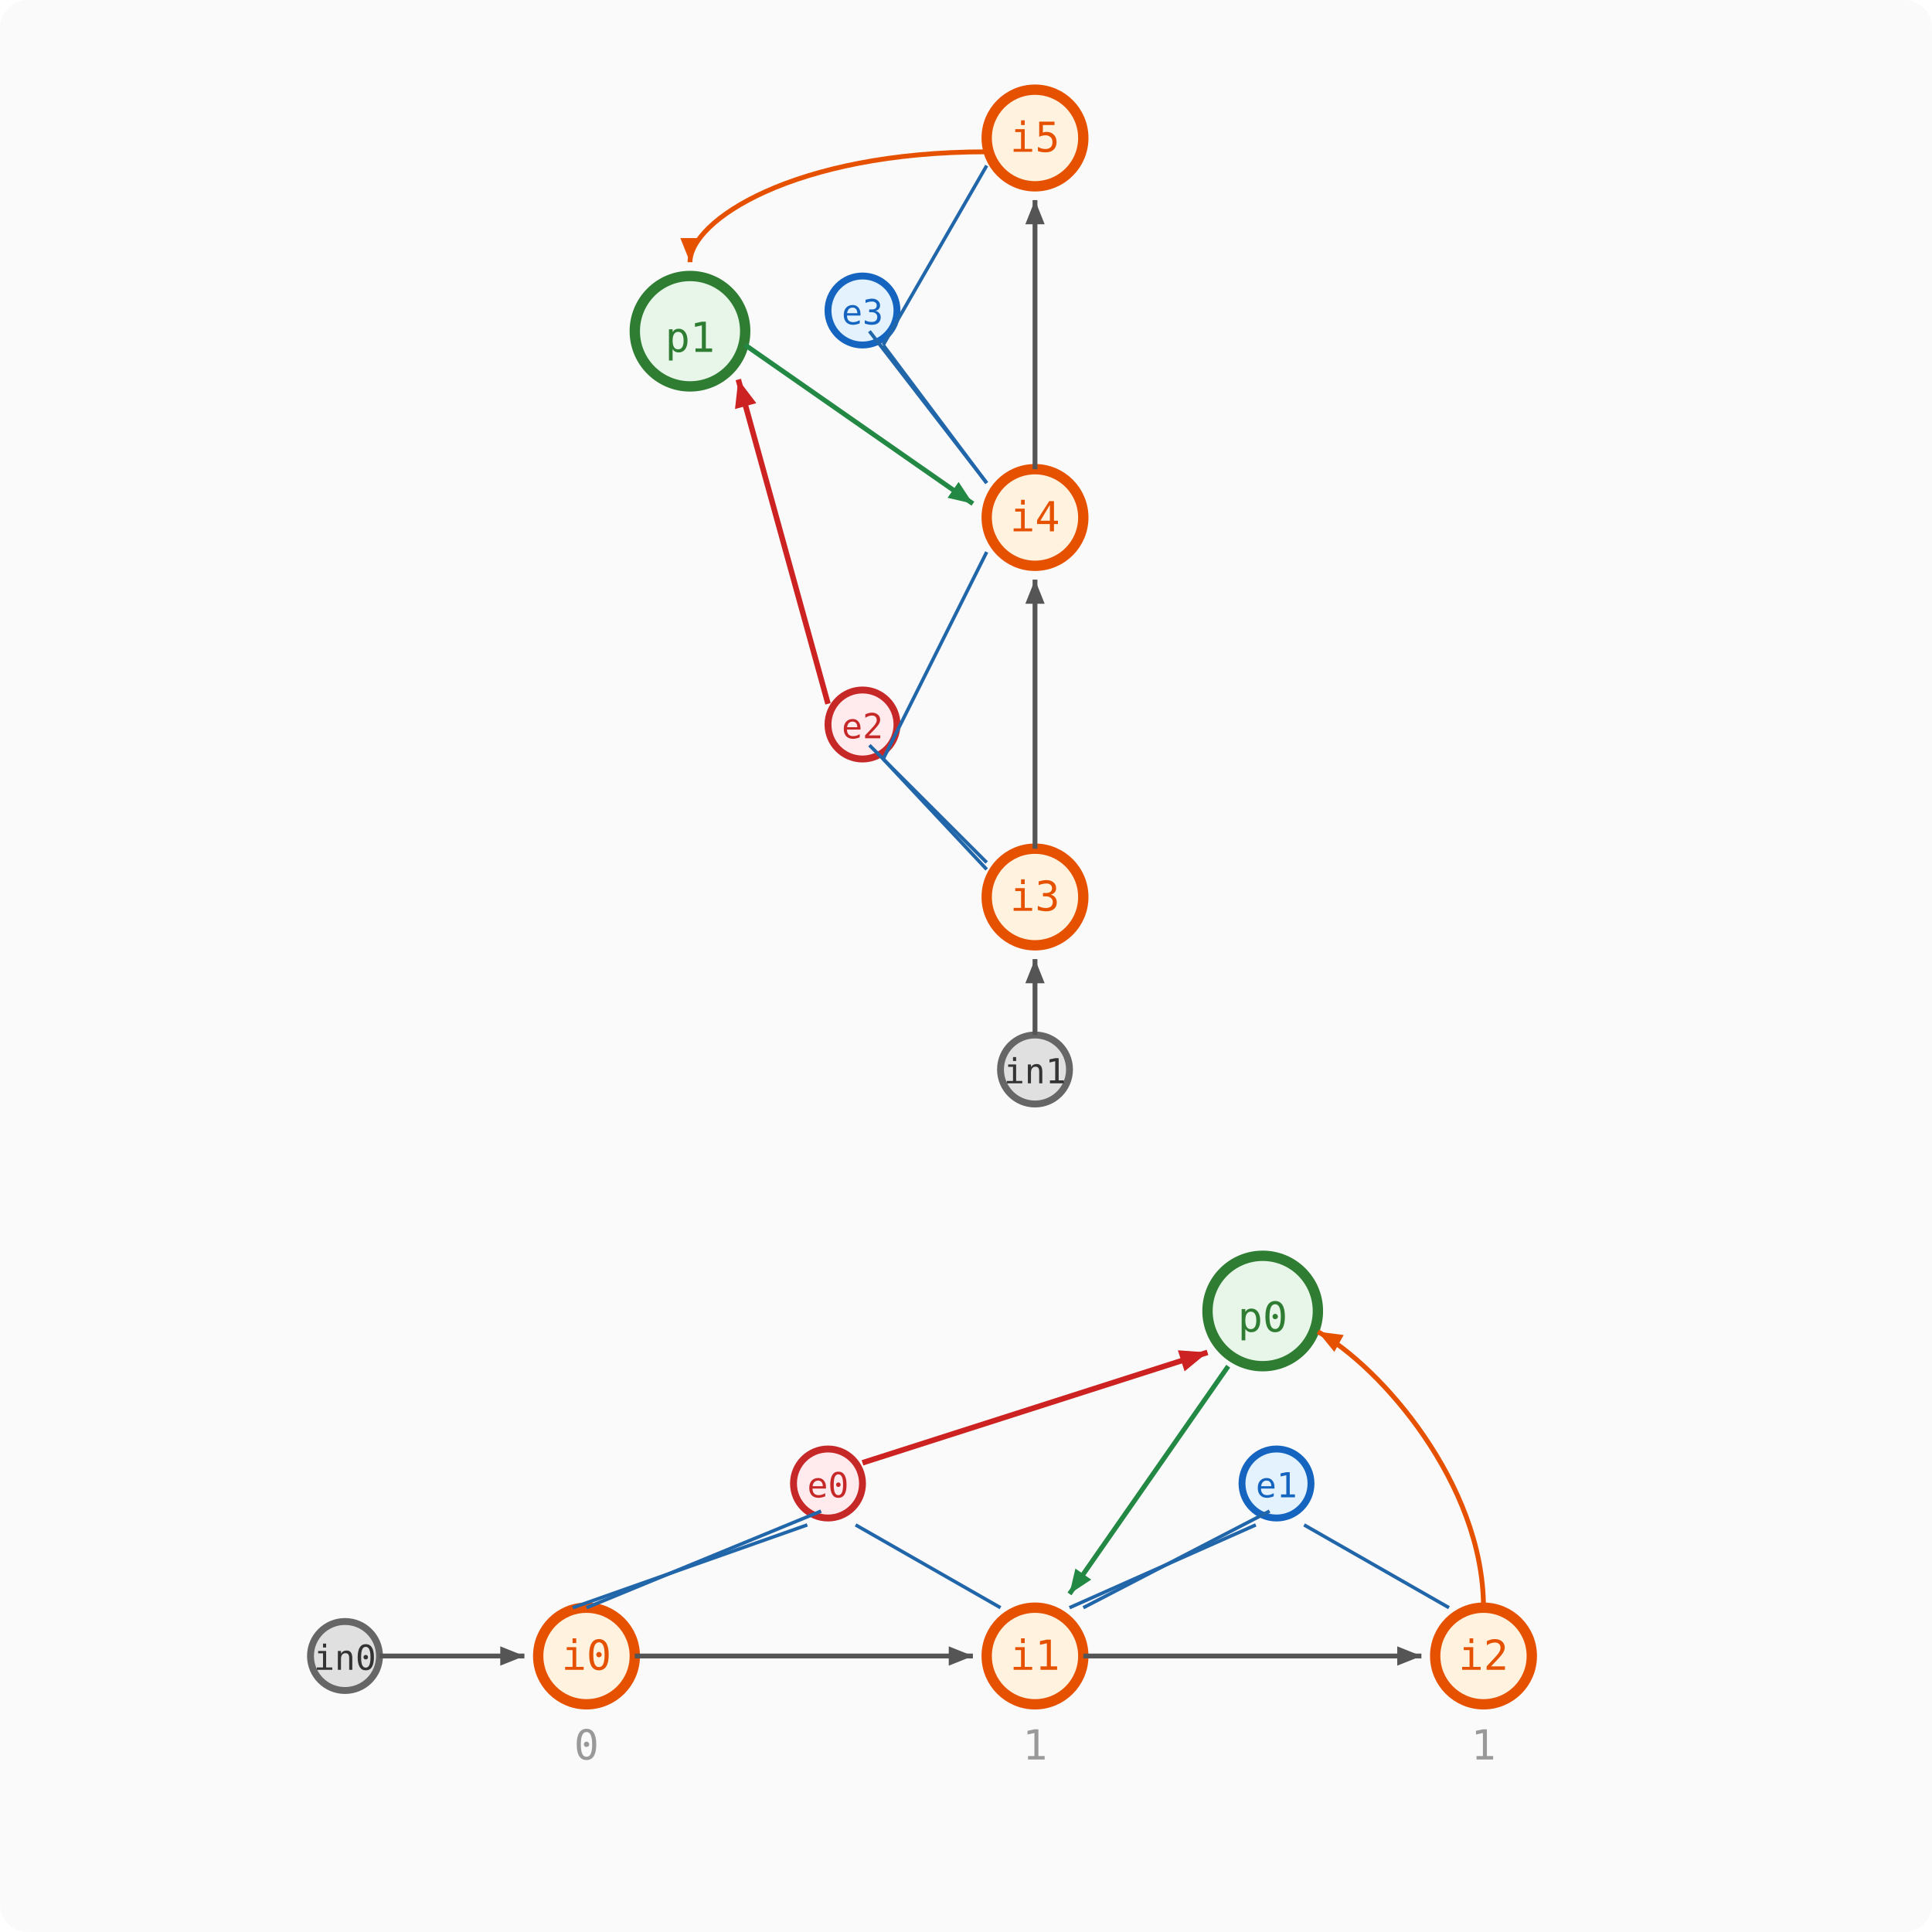
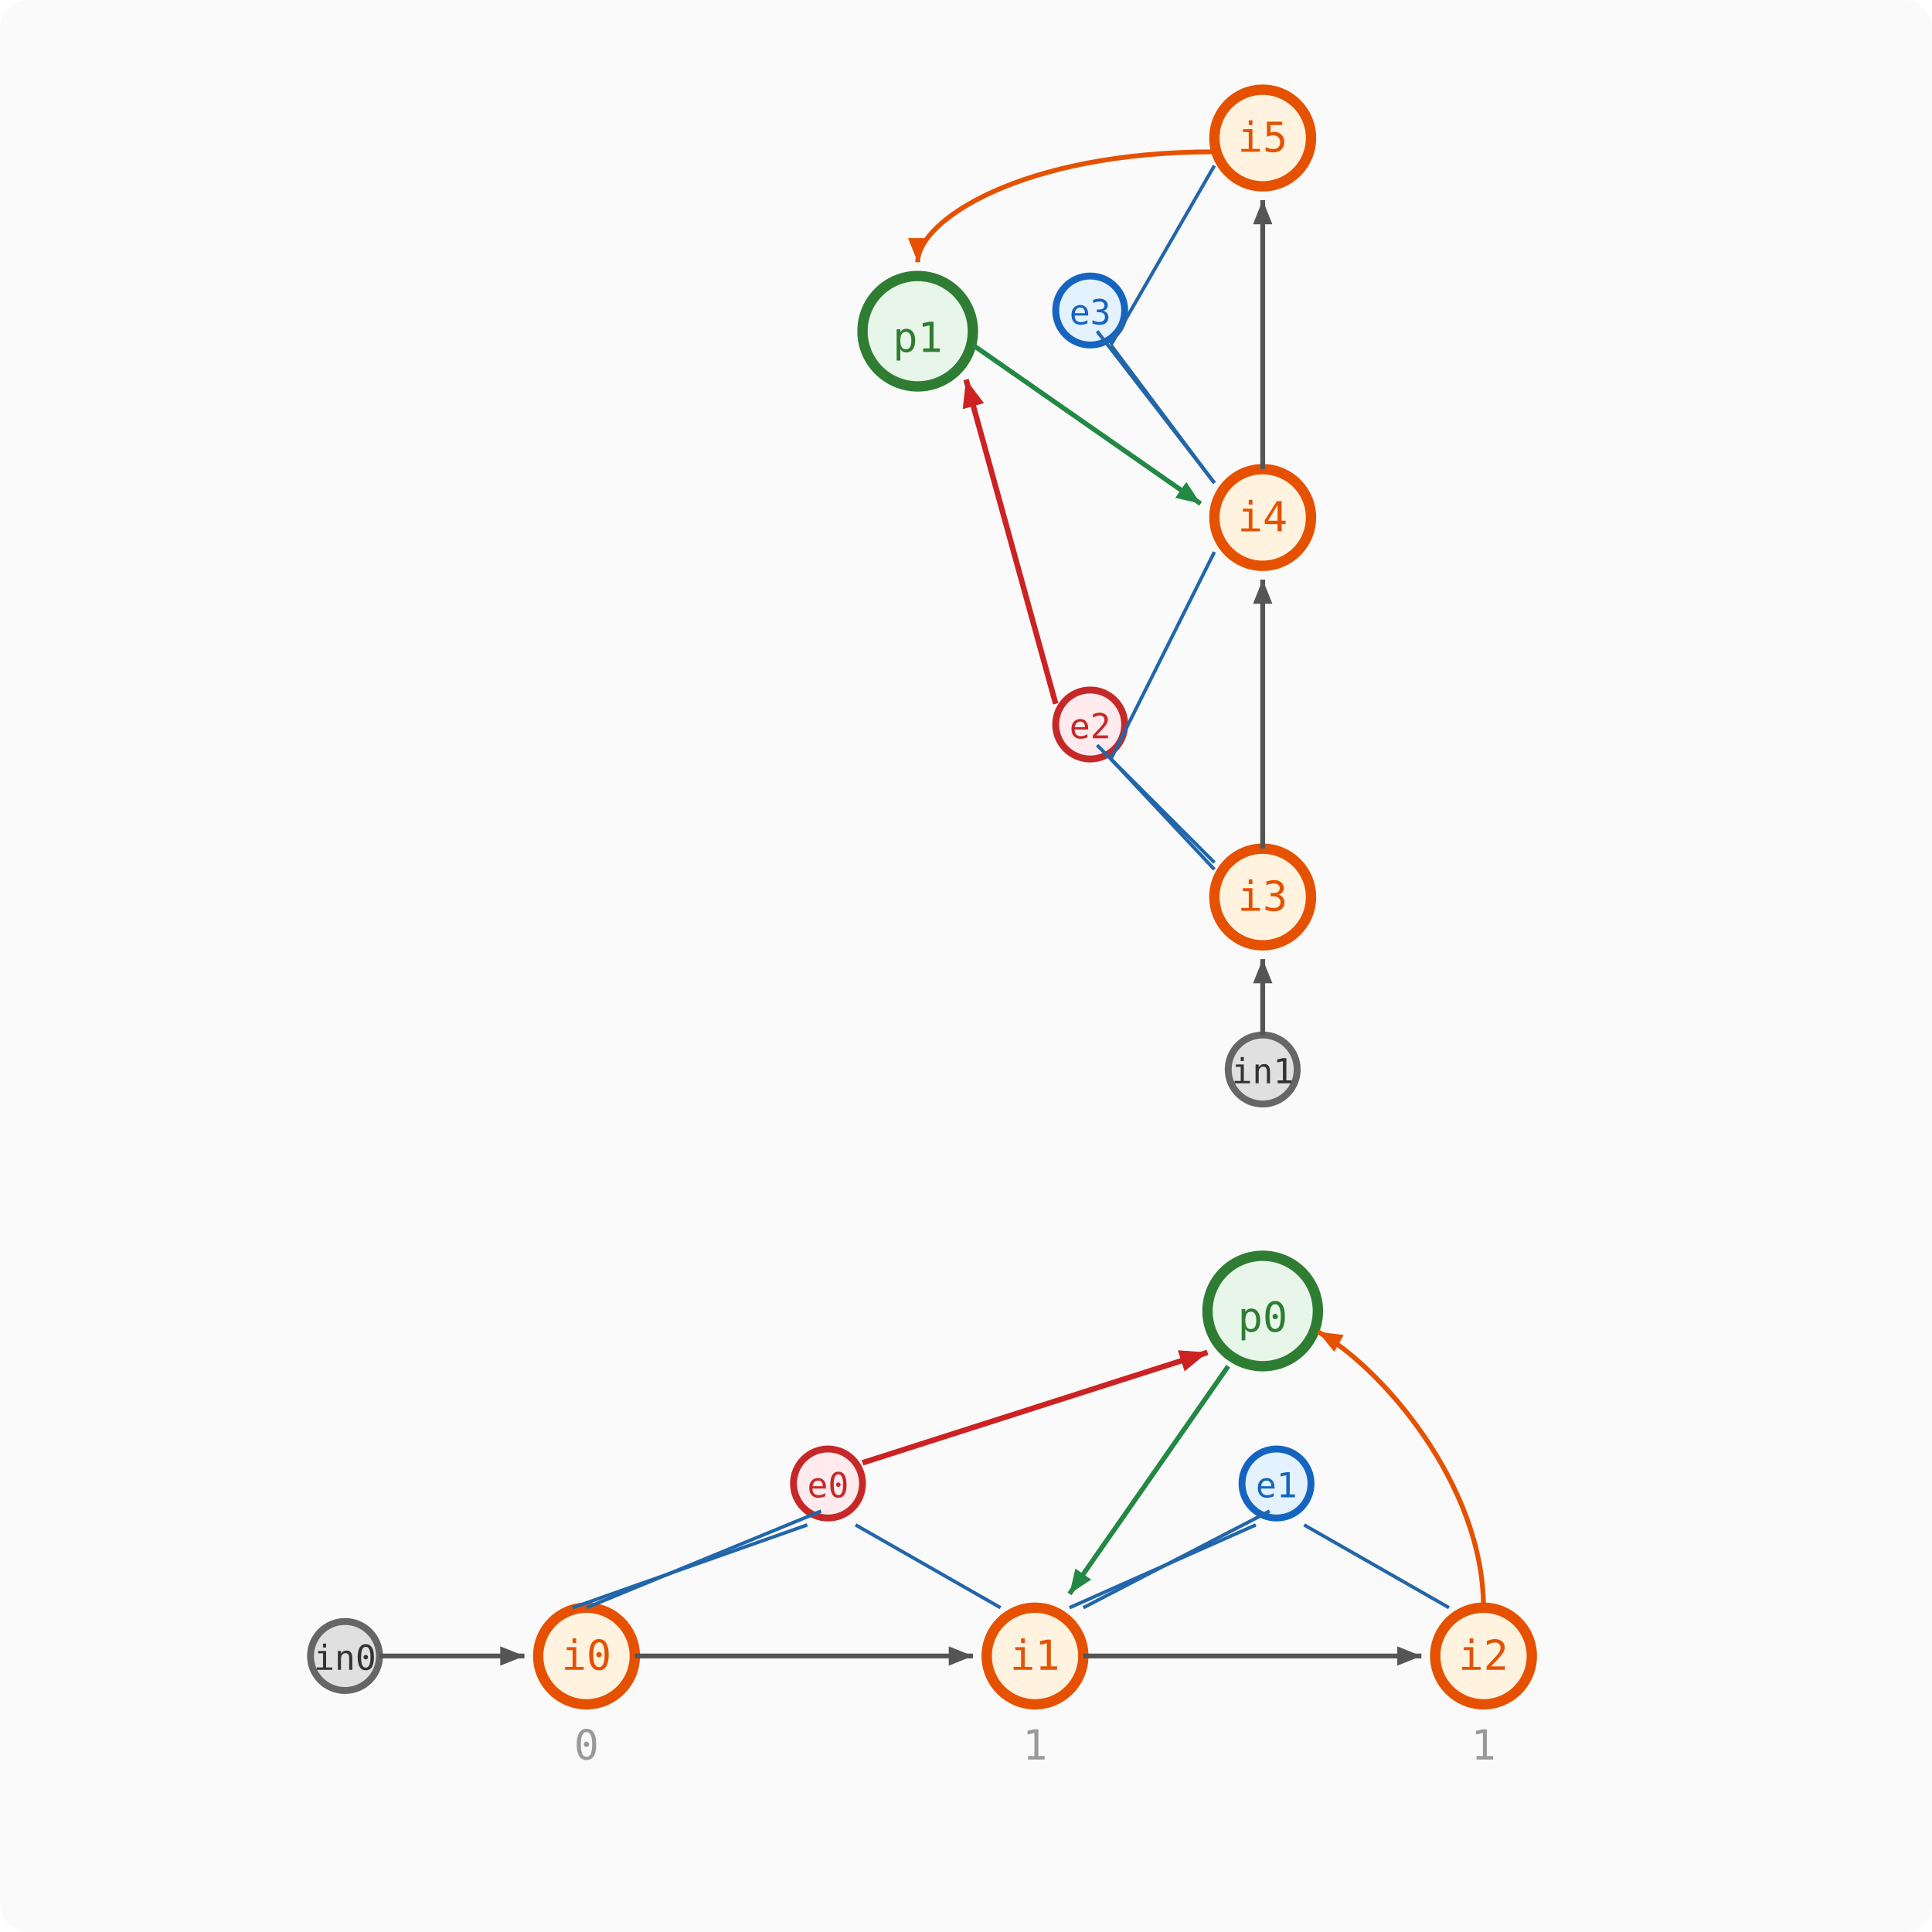
<svg xmlns="http://www.w3.org/2000/svg" viewBox="0 0 280 280" font-family="monospace" font-size="8">
  <defs>
    <marker id="arr" markerWidth="5" markerHeight="4" refX="5" refY="2" orient="auto">
      <path d="M0,0 L5,2 L0,4" fill="#555" />
    </marker>
    <marker id="arr-r" markerWidth="5" markerHeight="4" refX="5" refY="2" orient="auto">
      <path d="M0,0 L5,2 L0,4" fill="#cc2222" />
    </marker>
    <marker id="arr-g" markerWidth="5" markerHeight="4" refX="5" refY="2" orient="auto">
      <path d="M0,0 L5,2 L0,4" fill="#228844" />
    </marker>
    <marker id="arr-o" markerWidth="5" markerHeight="4" refX="5" refY="2" orient="auto">
      <path d="M0,0 L5,2 L0,4" fill="#e65100" />
    </marker>
  </defs>
  <rect width="280" height="280" fill="#fafafa" rx="4" />
-   <circle cx="100" cy="48" r="8" fill="#e8f5e9" stroke="#2e7d32" stroke-width="1.5" />
-   <text x="100" y="51" text-anchor="middle" font-size="6" fill="#2e7d32">p1</text>
-   <circle cx="125" cy="105" r="5" fill="#ffebee" stroke="#c62828" stroke-width="1" />
-   <text x="125" y="107" text-anchor="middle" font-size="5" fill="#c62828">e2</text>
-   <circle cx="125" cy="45" r="5" fill="#e3f2fd" stroke="#1565c0" stroke-width="1" />
-   <text x="125" y="47" text-anchor="middle" font-size="5" fill="#1565c0">e3</text>
-   <circle cx="150" cy="155" r="5" fill="#e0e0e0" stroke="#666" stroke-width="1" />
-   <text x="150" y="157" text-anchor="middle" font-size="5" fill="#333">in1</text>
-   <circle cx="150" cy="130" r="7" fill="#fff3e0" stroke="#e65100" stroke-width="1.5" />
-   <text x="150" y="132" text-anchor="middle" font-size="6" fill="#e65100">i3</text>
-   <circle cx="150" cy="75" r="7" fill="#fff3e0" stroke="#e65100" stroke-width="1.5" />
-   <text x="150" y="77" text-anchor="middle" font-size="6" fill="#e65100">i4</text>
-   <circle cx="150" cy="20" r="7" fill="#fff3e0" stroke="#e65100" stroke-width="1.5" />
-   <text x="150" y="22" text-anchor="middle" font-size="6" fill="#e65100">i5</text>
-   <line x1="150" y1="150" x2="150" y2="139" stroke="#555" stroke-width="0.7" marker-end="url(#arr)" />
-   <line x1="150" y1="123" x2="150" y2="84" stroke="#555" stroke-width="0.7" marker-end="url(#arr)" />
-   <line x1="150" y1="68" x2="150" y2="29" stroke="#555" stroke-width="0.7" marker-end="url(#arr)" />
-   <line x1="143" y1="126" x2="128" y2="110" stroke="#2266aa" stroke-width="0.5" />
-   <line x1="126" y1="108" x2="143" y2="125" stroke="#2266aa" stroke-width="0.5" />
-   <line x1="143" y1="80" x2="128" y2="110" stroke="#2266aa" stroke-width="0.5" />
-   <line x1="143" y1="70" x2="128" y2="50" stroke="#2266aa" stroke-width="0.5" />
-   <line x1="126" y1="48" x2="143" y2="70" stroke="#2266aa" stroke-width="0.5" />
-   <line x1="143" y1="24" x2="128" y2="50" stroke="#2266aa" stroke-width="0.5" />
-   <line x1="120" y1="102" x2="107" y2="55" stroke="#cc2222" stroke-width="0.8" marker-end="url(#arr-r)" />
-   <line x1="108" y1="50" x2="141" y2="73" stroke="#228844" stroke-width="0.7" marker-end="url(#arr-g)" />
-   <path d="M 143 22 C 115 22, 100 32, 100 38" fill="none" stroke="#e65100" stroke-width="0.7" marker-end="url(#arr-o)" />
+   <circle cx="133" cy="48" r="8" fill="#e8f5e9" stroke="#2e7d32" stroke-width="1.5" />
+   <text x="133" y="51" text-anchor="middle" font-size="6" fill="#2e7d32">p1</text>
+   <circle cx="158" cy="105" r="5" fill="#ffebee" stroke="#c62828" stroke-width="1" />
+   <text x="158" y="107" text-anchor="middle" font-size="5" fill="#c62828">e2</text>
+   <circle cx="158" cy="45" r="5" fill="#e3f2fd" stroke="#1565c0" stroke-width="1" />
+   <text x="158" y="47" text-anchor="middle" font-size="5" fill="#1565c0">e3</text>
+   <circle cx="183" cy="155" r="5" fill="#e0e0e0" stroke="#666" stroke-width="1" />
+   <text x="183" y="157" text-anchor="middle" font-size="5" fill="#333">in1</text>
+   <circle cx="183" cy="130" r="7" fill="#fff3e0" stroke="#e65100" stroke-width="1.5" />
+   <text x="183" y="132" text-anchor="middle" font-size="6" fill="#e65100">i3</text>
+   <circle cx="183" cy="75" r="7" fill="#fff3e0" stroke="#e65100" stroke-width="1.5" />
+   <text x="183" y="77" text-anchor="middle" font-size="6" fill="#e65100">i4</text>
+   <circle cx="183" cy="20" r="7" fill="#fff3e0" stroke="#e65100" stroke-width="1.5" />
+   <text x="183" y="22" text-anchor="middle" font-size="6" fill="#e65100">i5</text>
+   <line x1="183" y1="150" x2="183" y2="139" stroke="#555" stroke-width="0.7" marker-end="url(#arr)" />
+   <line x1="183" y1="123" x2="183" y2="84" stroke="#555" stroke-width="0.7" marker-end="url(#arr)" />
+   <line x1="183" y1="68" x2="183" y2="29" stroke="#555" stroke-width="0.7" marker-end="url(#arr)" />
+   <line x1="176" y1="126" x2="161" y2="110" stroke="#2266aa" stroke-width="0.5" />
+   <line x1="159" y1="108" x2="176" y2="125" stroke="#2266aa" stroke-width="0.5" />
+   <line x1="176" y1="80" x2="161" y2="110" stroke="#2266aa" stroke-width="0.5" />
+   <line x1="176" y1="70" x2="161" y2="50" stroke="#2266aa" stroke-width="0.5" />
+   <line x1="159" y1="48" x2="176" y2="70" stroke="#2266aa" stroke-width="0.5" />
+   <line x1="176" y1="24" x2="161" y2="50" stroke="#2266aa" stroke-width="0.5" />
+   <line x1="153" y1="102" x2="140" y2="55" stroke="#cc2222" stroke-width="0.8" marker-end="url(#arr-r)" />
+   <line x1="141" y1="50" x2="174" y2="73" stroke="#228844" stroke-width="0.7" marker-end="url(#arr-g)" />
+   <path d="M 176 22 C 148 22, 133 32, 133 38" fill="none" stroke="#e65100" stroke-width="0.7" marker-end="url(#arr-o)" />
  <circle cx="183" cy="190" r="8" fill="#e8f5e9" stroke="#2e7d32" stroke-width="1.5" />
  <text x="183" y="193" text-anchor="middle" font-size="6" fill="#2e7d32">p0</text>
  <circle cx="120" cy="215" r="5" fill="#ffebee" stroke="#c62828" stroke-width="1" />
  <text x="120" y="217" text-anchor="middle" font-size="5" fill="#c62828">e0</text>
  <circle cx="185" cy="215" r="5" fill="#e3f2fd" stroke="#1565c0" stroke-width="1" />
  <text x="185" y="217" text-anchor="middle" font-size="5" fill="#1565c0">e1</text>
  <circle cx="50" cy="240" r="5" fill="#e0e0e0" stroke="#666" stroke-width="1" />
  <text x="50" y="242" text-anchor="middle" font-size="5" fill="#333">in0</text>
  <circle cx="85" cy="240" r="7" fill="#fff3e0" stroke="#e65100" stroke-width="1.5" />
  <text x="85" y="242" text-anchor="middle" font-size="6" fill="#e65100">i0</text>
  <text x="85" y="255" text-anchor="middle" font-size="6" fill="#999">0</text>
  <circle cx="150" cy="240" r="7" fill="#fff3e0" stroke="#e65100" stroke-width="1.5" />
  <text x="150" y="242" text-anchor="middle" font-size="6" fill="#e65100">i1</text>
  <text x="150" y="255" text-anchor="middle" font-size="6" fill="#999">1</text>
  <circle cx="215" cy="240" r="7" fill="#fff3e0" stroke="#e65100" stroke-width="1.5" />
  <text x="215" y="242" text-anchor="middle" font-size="6" fill="#e65100">i2</text>
  <text x="215" y="255" text-anchor="middle" font-size="6" fill="#999">1</text>
  <line x1="55" y1="240" x2="76" y2="240" stroke="#555" stroke-width="0.7" marker-end="url(#arr)" />
  <line x1="92" y1="240" x2="141" y2="240" stroke="#555" stroke-width="0.7" marker-end="url(#arr)" />
  <line x1="157" y1="240" x2="206" y2="240" stroke="#555" stroke-width="0.7" marker-end="url(#arr)" />
  <line x1="83" y1="233" x2="117" y2="221" stroke="#2266aa" stroke-width="0.5" />
  <line x1="119" y1="219" x2="85" y2="233" stroke="#2266aa" stroke-width="0.5" />
  <line x1="145" y1="233" x2="124" y2="221" stroke="#2266aa" stroke-width="0.5" />
  <line x1="155" y1="233" x2="182" y2="221" stroke="#2266aa" stroke-width="0.5" />
  <line x1="184" y1="219" x2="157" y2="233" stroke="#2266aa" stroke-width="0.5" />
  <line x1="210" y1="233" x2="189" y2="221" stroke="#2266aa" stroke-width="0.5" />
  <line x1="125" y1="212" x2="175" y2="196" stroke="#cc2222" stroke-width="0.8" marker-end="url(#arr-r)" />
  <line x1="178" y1="198" x2="155" y2="231" stroke="#228844" stroke-width="0.7" marker-end="url(#arr-g)" />
  <path d="M 215 233 C 215 215, 200 198, 191 193" fill="none" stroke="#e65100" stroke-width="0.7" marker-end="url(#arr-o)" />
</svg>
